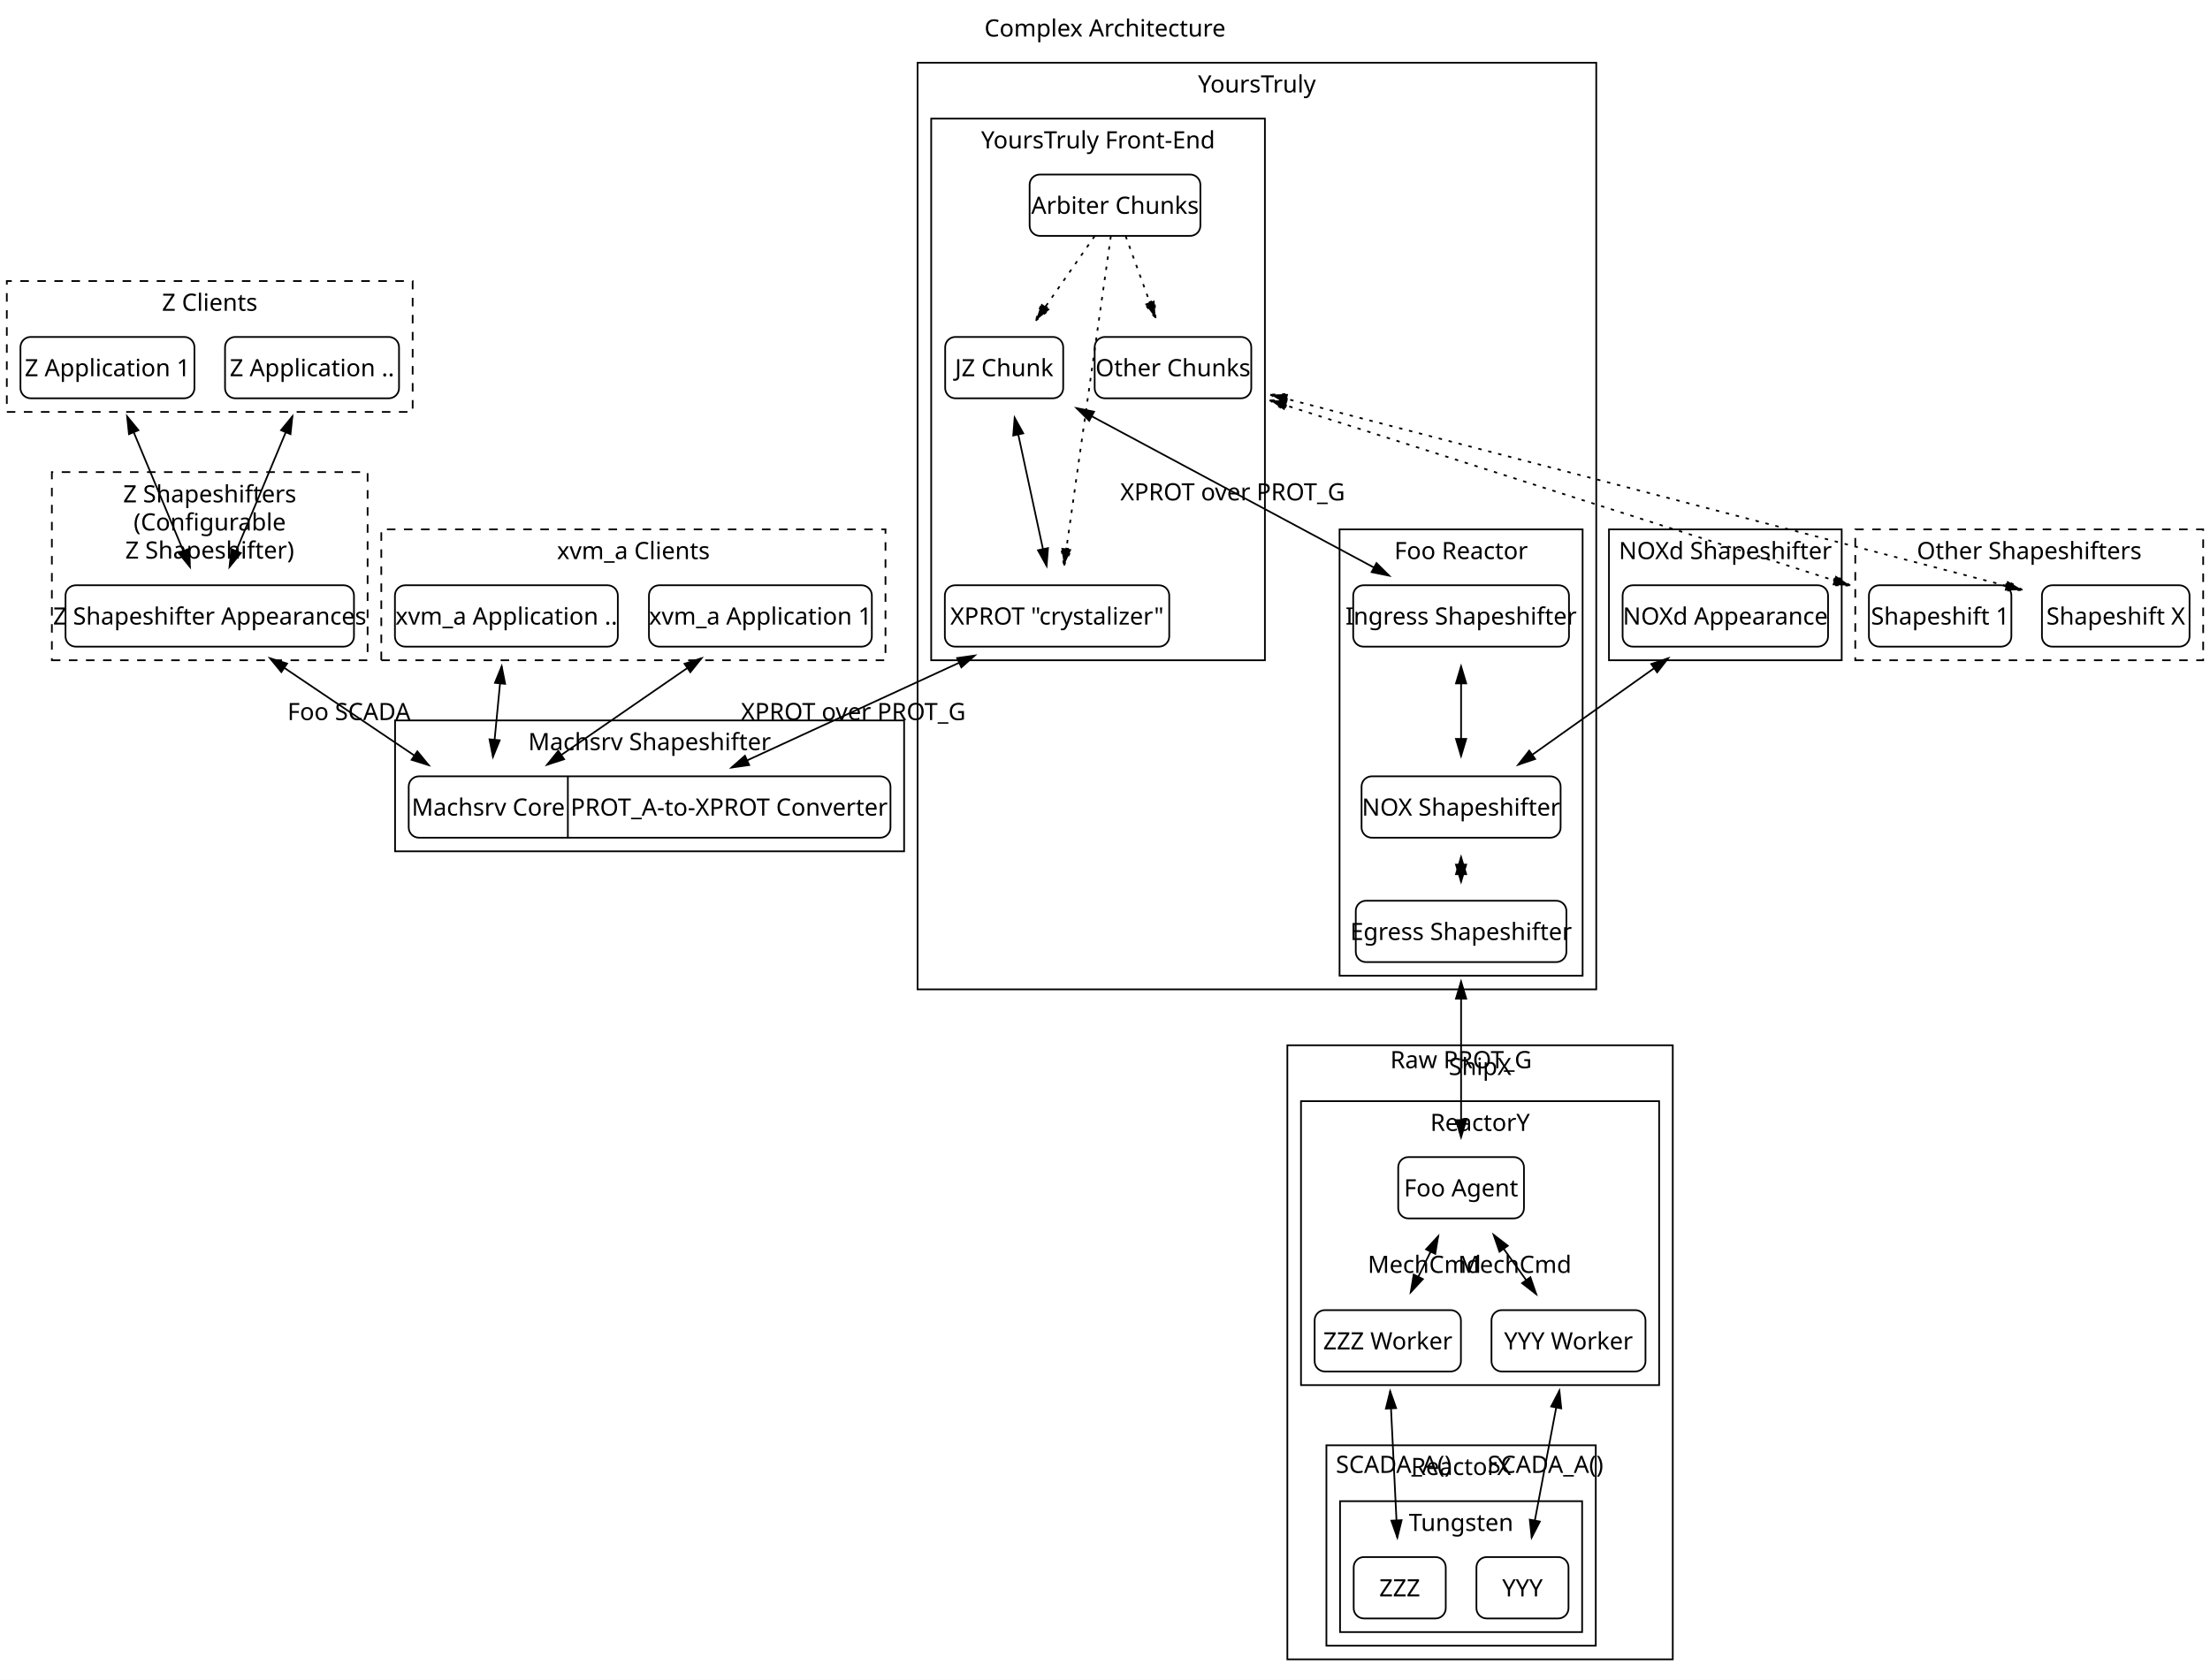
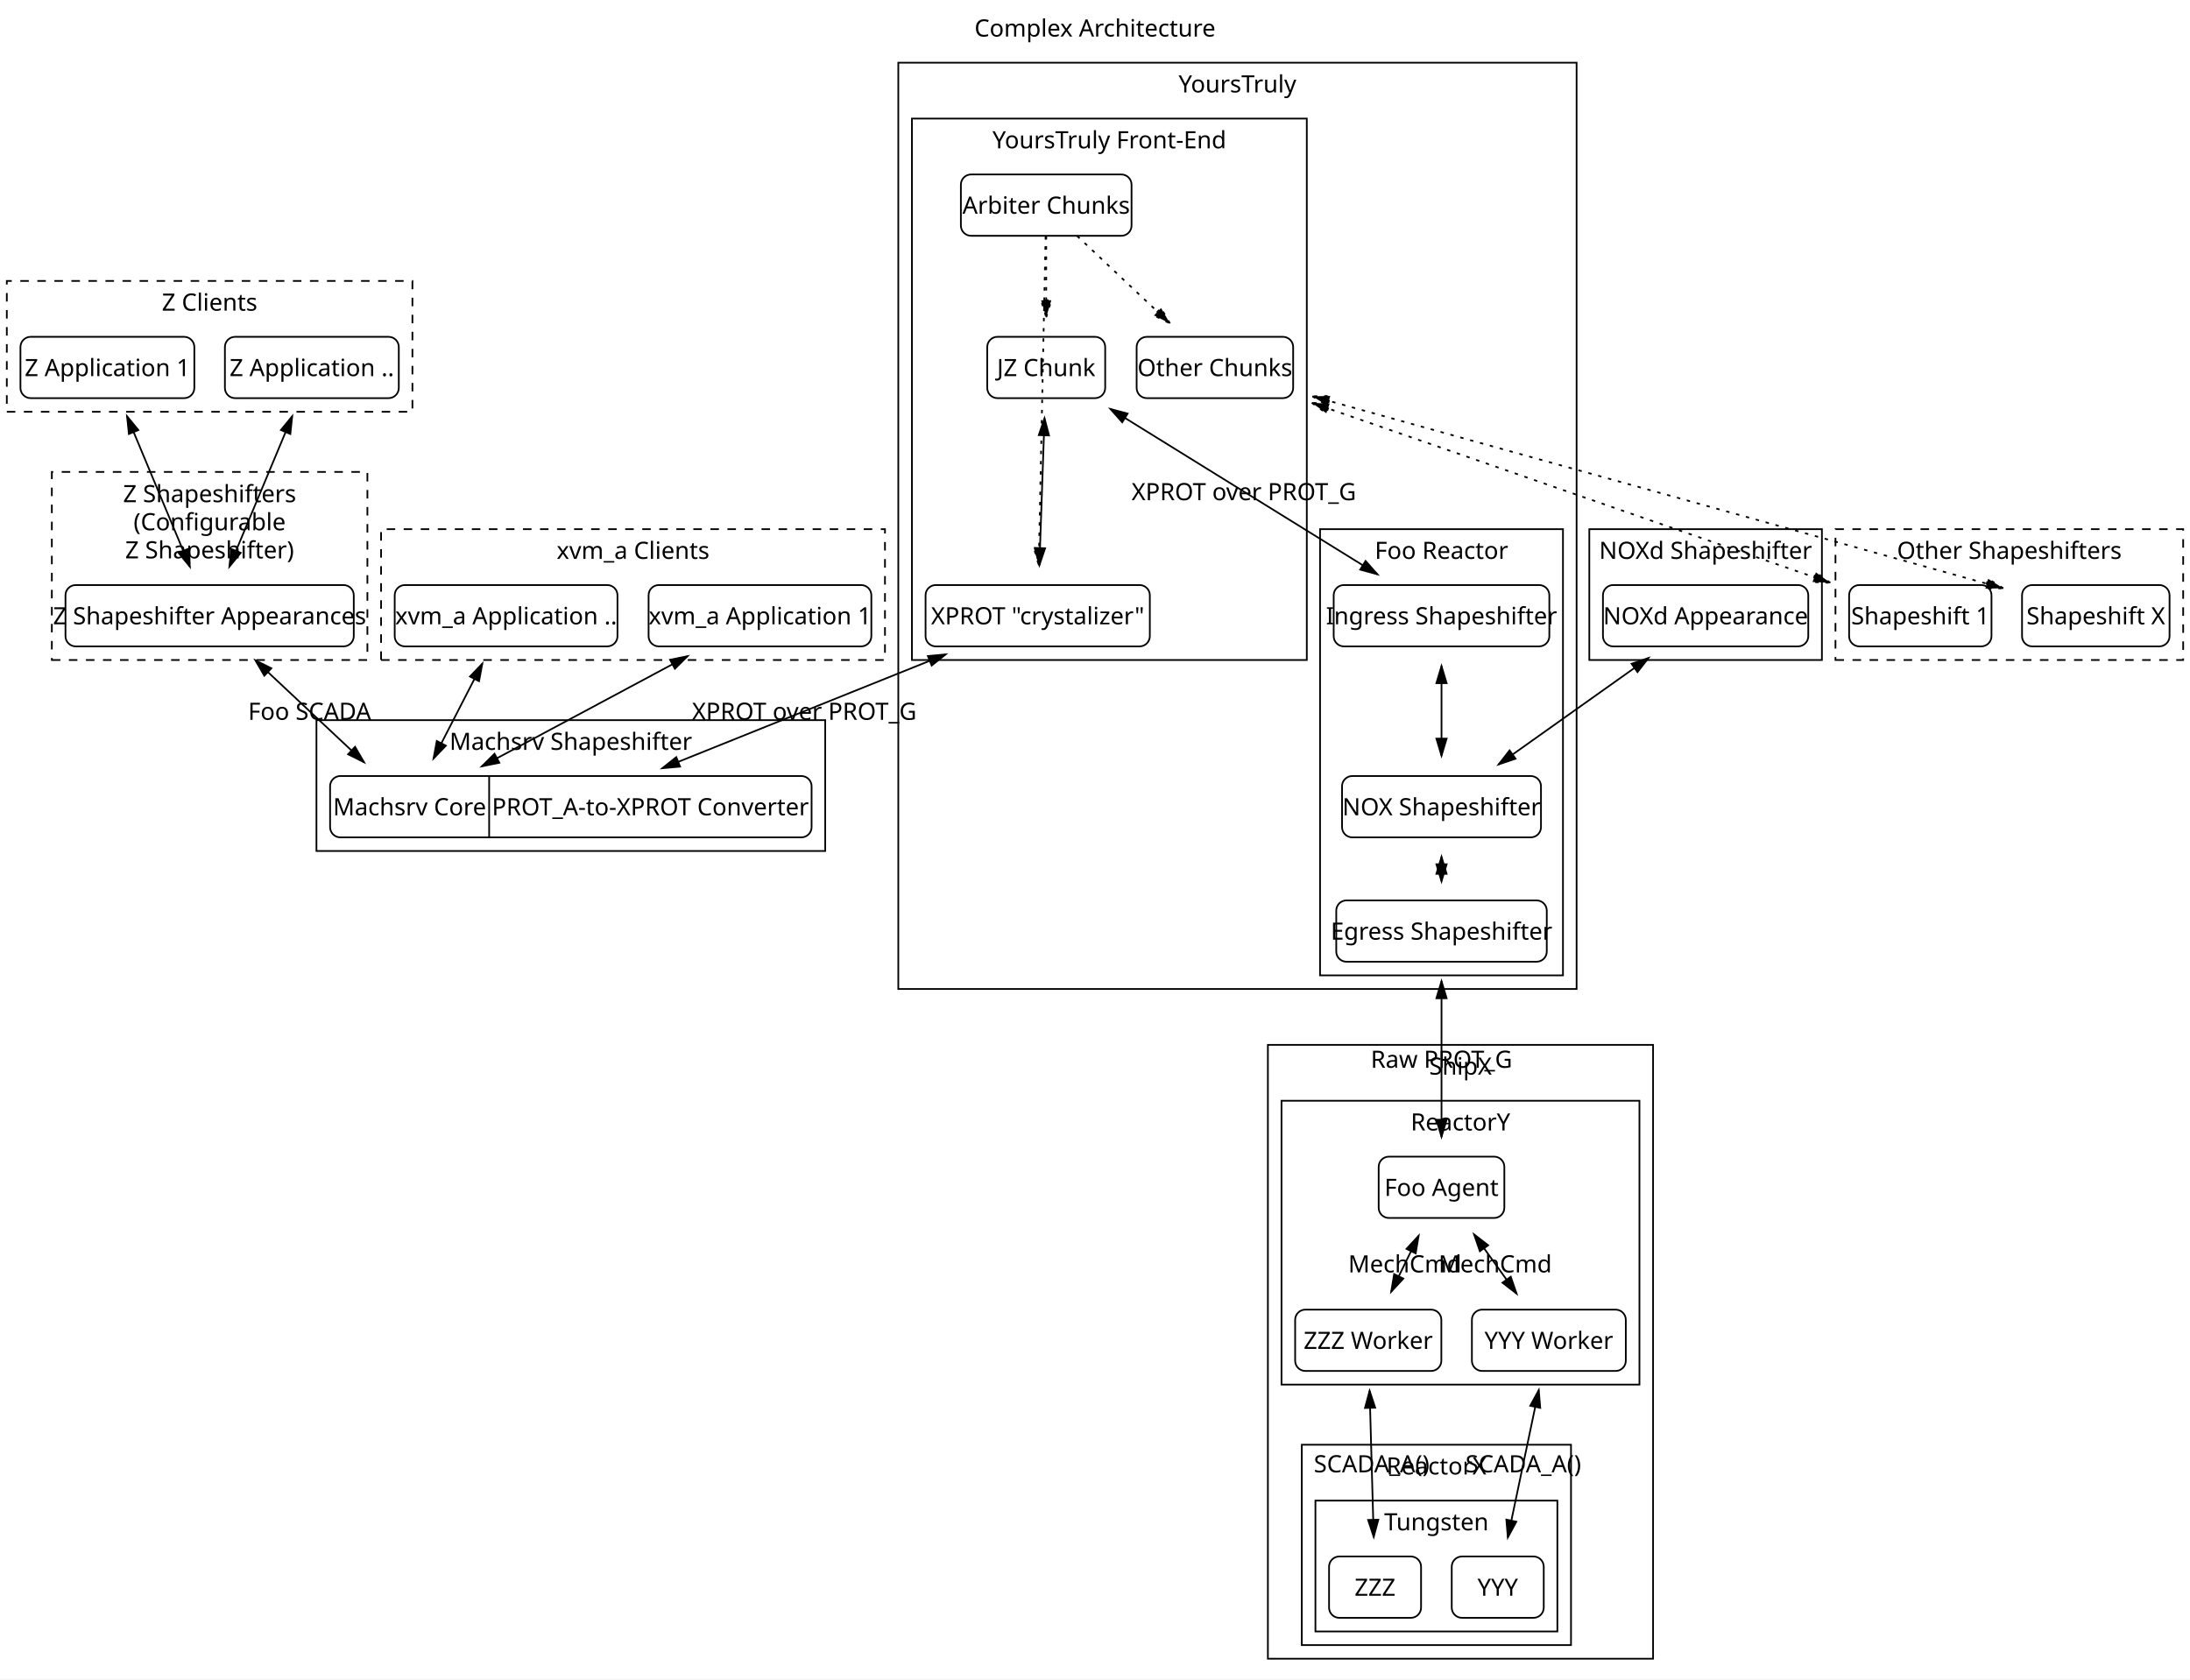
- <svg xmlns="http://www.w3.org/2000/svg" width="1296.317pt" height="985.6pt" viewBox="0 0 1296.317 985.6">
-   <rect x="0" y="0" width="1296.317" height="985.6" fill="white" />
+ <svg xmlns="http://www.w3.org/2000/svg" width="1285.317pt" height="985.6pt" viewBox="0 0 1285.317 985.6">
+   <rect x="0" y="0" width="1285.317" height="985.6" fill="white" />
  <g transform="translate(0 985.6) scale(1 -1)">
    <rect x="223.657" y="598.2" width="295.74" height="76.8" fill="none" stroke="black" stroke-dasharray="5,5" />
    <text x="371.528" y="-657.55" transform="scale(1 -1)" text-anchor="middle" font-family="Times-Roman" font-size="14" fill="black">xvm_a Clients</text>
    <rect x="4" y="743.9" width="238.055" height="76.8" fill="none" stroke="black" stroke-dasharray="5,5" />
    <text x="123.028" y="-803.25" transform="scale(1 -1)" text-anchor="middle" font-family="Times-Roman" font-size="14" fill="black">Z Clients</text>
    <rect x="30.43" y="598.2" width="185.196" height="110.4" fill="none" stroke="black" stroke-dasharray="5,5" />
    <text x="123.028" y="-690.851" transform="scale(1 -1)" text-anchor="middle" font-family="Times-Roman" font-size="14" fill="black">Z Shapeshifters</text>
    <text x="123.028" y="-674.35" transform="scale(1 -1)" text-anchor="middle" font-family="Times-Roman" font-size="14" fill="black">(Configurable</text>
    <text x="123.028" y="-657.85" transform="scale(1 -1)" text-anchor="middle" font-family="Times-Roman" font-size="14" fill="black">Z Shapeshifter)</text>
-     <rect x="231.729" y="486.1" width="298.597" height="76.8" fill="none" stroke="black" />
-     <text x="381.028" y="-545.45" transform="scale(1 -1)" text-anchor="middle" font-family="Times-Roman" font-size="14" fill="black">Machsrv Shapeshifter</text>
-     <rect x="943.773" y="598.2" width="136.508" height="76.8" fill="none" stroke="black" />
-     <text x="1012.028" y="-657.55" transform="scale(1 -1)" text-anchor="middle" font-family="Times-Roman" font-size="14" fill="black">NOXd Shapeshifter</text>
-     <rect x="538.216" y="405.1" width="398.096" height="543.7" fill="none" stroke="black" />
-     <text x="737.264" y="-931.35" transform="scale(1 -1)" text-anchor="middle" font-family="Times-Roman" font-size="14" fill="black">YoursTruly</text>
-     <rect x="785.743" y="413.1" width="142.569" height="261.9" fill="none" stroke="black" />
-     <text x="857.028" y="-657.55" transform="scale(1 -1)" text-anchor="middle" font-family="Times-Roman" font-size="14" fill="black">Foo Reactor</text>
-     <rect x="546.216" y="598.2" width="195.744" height="317.8" fill="none" stroke="black" />
-     <text x="644.088" y="-898.55" transform="scale(1 -1)" text-anchor="middle" font-family="Times-Roman" font-size="14" fill="black">YoursTruly Front-End</text>
-     <rect x="1088.247" y="598.2" width="204.07" height="76.8" fill="none" stroke="black" stroke-dasharray="5,5" />
-     <text x="1190.282" y="-657.55" transform="scale(1 -1)" text-anchor="middle" font-family="Times-Roman" font-size="14" fill="black">Other Shapeshifters</text>
-     <rect x="755.126" y="12" width="226.066" height="360.3" fill="none" stroke="black" />
-     <text x="868.159" y="-354.85" transform="scale(1 -1)" text-anchor="middle" font-family="Times-Roman" font-size="14" fill="black">ShipX</text>
-     <rect x="778.028" y="20" width="158" height="117.6" fill="none" stroke="black" />
-     <text x="857.028" y="-120.15" transform="scale(1 -1)" text-anchor="middle" font-family="Times-Roman" font-size="14" fill="black">ReactorX</text>
-     <rect x="786.028" y="28" width="142" height="76.8" fill="none" stroke="black" />
-     <text x="857.028" y="-87.35" transform="scale(1 -1)" text-anchor="middle" font-family="Times-Roman" font-size="14" fill="black">Tungsten</text>
-     <rect x="763.126" y="172.9" width="210.066" height="166.6" fill="none" stroke="black" />
-     <text x="868.159" y="-322.05" transform="scale(1 -1)" text-anchor="middle" font-family="Times-Roman" font-size="14" fill="black">ReactorY</text>
+     <rect x="185.729" y="486.1" width="298.597" height="76.8" fill="none" stroke="black" />
+     <text x="335.028" y="-545.45" transform="scale(1 -1)" text-anchor="middle" font-family="Times-Roman" font-size="14" fill="black">Machsrv Shapeshifter</text>
+     <rect x="932.773" y="598.2" width="136.508" height="76.8" fill="none" stroke="black" />
+     <text x="1001.028" y="-657.55" transform="scale(1 -1)" text-anchor="middle" font-family="Times-Roman" font-size="14" fill="black">NOXd Shapeshifter</text>
+     <rect x="527.216" y="405.1" width="398.096" height="543.7" fill="none" stroke="black" />
+     <text x="726.264" y="-931.35" transform="scale(1 -1)" text-anchor="middle" font-family="Times-Roman" font-size="14" fill="black">YoursTruly</text>
+     <rect x="774.743" y="413.1" width="142.569" height="261.9" fill="none" stroke="black" />
+     <text x="846.028" y="-657.55" transform="scale(1 -1)" text-anchor="middle" font-family="Times-Roman" font-size="14" fill="black">Foo Reactor</text>
+     <rect x="535.216" y="598.2" width="231.744" height="317.8" fill="none" stroke="black" />
+     <text x="651.088" y="-898.55" transform="scale(1 -1)" text-anchor="middle" font-family="Times-Roman" font-size="14" fill="black">YoursTruly Front-End</text>
+     <rect x="1077.247" y="598.2" width="204.07" height="76.8" fill="none" stroke="black" stroke-dasharray="5,5" />
+     <text x="1179.282" y="-657.55" transform="scale(1 -1)" text-anchor="middle" font-family="Times-Roman" font-size="14" fill="black">Other Shapeshifters</text>
+     <rect x="744.126" y="12" width="226.066" height="360.3" fill="none" stroke="black" />
+     <text x="857.159" y="-354.85" transform="scale(1 -1)" text-anchor="middle" font-family="Times-Roman" font-size="14" fill="black">ShipX</text>
+     <rect x="764.028" y="20" width="158" height="117.6" fill="none" stroke="black" />
+     <text x="843.028" y="-120.15" transform="scale(1 -1)" text-anchor="middle" font-family="Times-Roman" font-size="14" fill="black">ReactorX</text>
+     <rect x="772.028" y="28" width="142" height="76.8" fill="none" stroke="black" />
+     <text x="843.028" y="-87.35" transform="scale(1 -1)" text-anchor="middle" font-family="Times-Roman" font-size="14" fill="black">Tungsten</text>
+     <rect x="752.126" y="172.9" width="210.066" height="166.6" fill="none" stroke="black" />
+     <text x="857.159" y="-322.05" transform="scale(1 -1)" text-anchor="middle" font-family="Times-Roman" font-size="14" fill="black">ReactorY</text>
    <path d="M 74.572 741.252 C 85.169 715.872 100.791 678.457 111.411 653.022" fill="none" stroke="black" />
    <polygon points="111.411,653.022 110.326,663.406 104.79,661.094" fill="black" stroke="black" />
    <polygon points="74.572,741.252 75.656,730.868 81.193,733.18" fill="black" stroke="black" />
    <path d="M 171.484 741.252 C 160.886 715.872 145.264 678.457 134.644 653.022" fill="none" stroke="black" />
    <polygon points="134.644,653.022 141.266,661.094 135.729,663.406" fill="black" stroke="black" />
    <polygon points="171.484,741.252 164.862,733.18 170.399,730.868" fill="black" stroke="black" />
-     <path d="M 158.413 599.354 C 185.952 580.796 223.973 555.175 251.412 536.684" fill="none" stroke="black" />
-     <polygon points="251.412,536.684 244.795,544.76 241.442,539.784" fill="black" stroke="black" />
-     <polygon points="158.413,599.354 165.03,591.278 168.383,596.253" fill="black" stroke="black" />
-     <text x="204.718" y="-563.1" transform="scale(1 -1)" text-anchor="middle" font-family="Times-Roman" font-size="14" fill="black">Foo SCADA</text>
-     <path d="M 411.457 599.354 C 384.67 580.877 347.731 555.398 320.951 536.926" fill="none" stroke="black" />
-     <polygon points="320.951,536.926 330.886,540.135 327.479,545.074" fill="black" stroke="black" />
-     <polygon points="411.457,599.354 401.521,596.146 404.928,591.207" fill="black" stroke="black" />
-     <path d="M 294.27 594.608 C 292.695 578.283 290.728 557.885 289.155 541.579" fill="none" stroke="black" />
-     <polygon points="289.155,541.579 293.101,551.245 287.129,551.821" fill="black" stroke="black" />
-     <polygon points="294.27,594.608 290.324,584.942 296.296,584.366" fill="black" stroke="black" />
-     <path d="M 857.028 594.608 C 857.028 578.442 857.028 558.281 857.028 542.055" fill="none" stroke="black" />
-     <polygon points="857.028,542.055 860.028,552.055 854.028,552.055" fill="black" stroke="black" />
-     <polygon points="857.028,594.608 854.028,584.608 860.028,584.608" fill="black" stroke="black" />
-     <path d="M 857.028 482.677 C 857.028 477.944 857.028 473.035 857.028 468.308" fill="none" stroke="black" />
-     <polygon points="857.028,468.308 860.028,478.308 854.028,478.308" fill="black" stroke="black" />
-     <polygon points="857.028,482.677 854.028,472.677 860.028,472.677" fill="black" stroke="black" />
-     <path d="M 978.457 599.354 C 952.445 580.877 916.576 555.398 890.571 536.926" fill="none" stroke="black" />
-     <polygon points="890.571,536.926 900.461,540.272 896.986,545.163" fill="black" stroke="black" />
-     <polygon points="978.457,599.354 968.567,596.009 972.042,591.117" fill="black" stroke="black" />
-     <path d="M 651.582 847.012 C 645.801 806.372 631.241 704.022 624.102 653.839" fill="none" stroke="black" stroke-dasharray="2,4" />
-     <polygon points="624.102,653.839 628.48,663.317 622.54,664.162" fill="black" stroke="black" stroke-dasharray="2,4" />
-     <path d="M 642.106 847.087 C 632.454 833.234 618.689 813.476 607.596 797.552" fill="none" stroke="black" stroke-dasharray="2,4" />
-     <polygon points="607.596,797.552 615.773,804.042 610.85,807.472" fill="black" stroke="black" stroke-dasharray="2,4" />
-     <path d="M 660.264 847.087 C 665.169 833.626 672.107 814.589 677.819 798.913" fill="none" stroke="black" stroke-dasharray="2,4" />
-     <polygon points="677.819,798.913 677.214,809.336 671.577,807.282" fill="black" stroke="black" stroke-dasharray="2,4" />
-     <path d="M 631.507 746.123 C 681.703 719.208 764.711 674.7 814.798 647.843" fill="none" stroke="black" />
-     <polygon points="814.798,647.843 807.403,655.213 804.568,649.925" fill="black" stroke="black" />
-     <polygon points="631.507,746.123 638.902,738.753 641.738,744.041" fill="black" stroke="black" />
-     <text x="723.028" y="-692" transform="scale(1 -1)" text-anchor="middle" font-family="Times-Roman" font-size="14" fill="black">XPROT over PROT_G</text>
-     <path d="M 595.159 740.478 C 600.588 715.31 608.472 678.765 613.9 653.603" fill="none" stroke="black" />
-     <polygon points="613.9,653.603 614.724,664.011 608.859,662.745" fill="black" stroke="black" />
-     <polygon points="595.159,740.478 594.335,730.07 600.2,731.336" fill="black" stroke="black" />
-     <path d="M 571.734 600.952 C 530.197 581.818 470.594 554.36 429.116 535.253" fill="none" stroke="black" />
-     <polygon points="429.116,535.253 439.454,536.712 436.944,542.162" fill="black" stroke="black" />
-     <polygon points="571.734,600.952 561.396,599.493 563.906,594.044" fill="black" stroke="black" />
-     <text x="500.528" y="-563.1" transform="scale(1 -1)" text-anchor="middle" font-family="Times-Roman" font-size="14" fill="black">XPROT over PROT_G</text>
-     <path d="M 744.803 750.77 C 832.586 722.738 1000.008 669.274 1085.281 642.044" fill="none" stroke="black" stroke-dasharray="2,4" />
-     <polygon points="1085.281,642.044 1076.667,647.944 1074.842,642.228" fill="black" stroke="black" stroke-dasharray="2,4" />
-     <polygon points="744.803,750.77 753.416,744.87 755.241,750.586" fill="black" stroke="black" stroke-dasharray="2,4" />
-     <path d="M 745.171 754.051 C 852.123 726.259 1081.196 666.733 1186.289 639.424" fill="none" stroke="black" stroke-dasharray="2,4" />
-     <polygon points="1186.289,639.424 1177.365,644.843 1175.856,639.036" fill="black" stroke="black" stroke-dasharray="2,4" />
-     <polygon points="745.171,754.051 754.095,748.633 755.604,754.44" fill="black" stroke="black" stroke-dasharray="2,4" />
-     <path d="M 843.573 260.227 C 838.46 249.788 832.639 237.901 827.522 227.454" fill="none" stroke="black" />
-     <polygon points="827.522,227.454 834.615,235.116 829.226,237.755" fill="black" stroke="black" />
-     <polygon points="843.573,260.227 836.48,252.566 841.869,249.927" fill="black" stroke="black" />
-     <text x="835.528" y="-238.75" transform="scale(1 -1)" text-anchor="middle" font-family="Times-Roman" font-size="14" fill="black">MechCmd</text>
-     <path d="M 876.149 261.051 C 884.048 250.043 893.182 237.313 901.064 226.328" fill="none" stroke="black" />
-     <polygon points="901.064,226.328 897.672,236.202 892.797,232.704" fill="black" stroke="black" />
-     <polygon points="876.149,261.051 879.541,251.178 884.416,254.676" fill="black" stroke="black" />
-     <text x="888.528" y="-238.75" transform="scale(1 -1)" text-anchor="middle" font-family="Times-Roman" font-size="14" fill="black">MechCmd</text>
-     <path d="M 815.431 169.249 C 816.652 144.33 818.411 108.414 819.63 83.531" fill="none" stroke="black" />
-     <polygon points="819.63,83.531 822.137,93.665 816.144,93.372" fill="black" stroke="black" />
-     <polygon points="815.431,169.249 812.924,159.114 818.917,159.408" fill="black" stroke="black" />
-     <text x="817.528" y="-121.4" transform="scale(1 -1)" text-anchor="middle" font-family="Times-Roman" font-size="14" fill="black">SCADA_A()</text>
-     <path d="M 914.687 169.636 C 909.98 144.722 903.154 108.595 898.429 83.585" fill="none" stroke="black" />
-     <polygon points="898.429,83.585 903.233,92.854 897.337,93.968" fill="black" stroke="black" />
-     <polygon points="914.687,169.636 909.883,160.367 915.779,159.253" fill="black" stroke="black" />
-     <text x="906.528" y="-121.4" transform="scale(1 -1)" text-anchor="middle" font-family="Times-Roman" font-size="14" fill="black">SCADA_A()</text>
-     <path d="M 857.028 409.663 C 857.028 383.429 857.028 344.673 857.028 318.366" fill="none" stroke="black" />
-     <polygon points="857.028,318.366 860.028,328.366 854.028,328.366" fill="black" stroke="black" />
-     <polygon points="857.028,409.663 854.028,399.663 860.028,399.663" fill="black" stroke="black" />
-     <text x="857.028" y="-358.85" transform="scale(1 -1)" text-anchor="middle" font-family="Times-Roman" font-size="14" fill="black">Raw PROT_G</text>
+     <path d="M 149.9 597.995 C 169.002 580.077 194.55 556.114 213.631 538.217" fill="none" stroke="black" />
+     <polygon points="213.631,538.217 208.389,547.246 204.285,542.87" fill="black" stroke="black" />
+     <polygon points="149.9,597.995 155.141,588.965 159.246,593.342" fill="black" stroke="black" />
+     <text x="181.718" y="-563.1" transform="scale(1 -1)" text-anchor="middle" font-family="Times-Roman" font-size="14" fill="black">Foo SCADA</text>
+     <path d="M 403.491 600.424 C 368.156 581.503 318.137 554.72 282.833 535.817" fill="none" stroke="black" />
+     <polygon points="282.833,535.817 293.065,537.892 290.233,543.182" fill="black" stroke="black" />
+     <polygon points="403.491,600.424 393.259,598.348 396.092,593.059" fill="black" stroke="black" />
+     <path d="M 283.053 596.026 C 274.343 579.089 263.174 557.369 254.451 540.407" fill="none" stroke="black" />
+     <polygon points="254.451,540.407 261.692,547.928 256.356,550.672" fill="black" stroke="black" />
+     <polygon points="283.053,596.026 275.812,588.505 281.148,585.761" fill="black" stroke="black" />
+     <path d="M 846.028 594.608 C 846.028 578.442 846.028 558.281 846.028 542.055" fill="none" stroke="black" />
+     <polygon points="846.028,542.055 849.028,552.055 843.028,552.055" fill="black" stroke="black" />
+     <polygon points="846.028,594.608 843.028,584.608 849.028,584.608" fill="black" stroke="black" />
+     <path d="M 846.028 482.677 C 846.028 477.944 846.028 473.035 846.028 468.308" fill="none" stroke="black" />
+     <polygon points="846.028,468.308 849.028,478.308 843.028,478.308" fill="black" stroke="black" />
+     <polygon points="846.028,482.677 843.028,472.677 849.028,472.677" fill="black" stroke="black" />
+     <path d="M 967.457 599.354 C 941.445 580.877 905.576 555.398 879.571 536.926" fill="none" stroke="black" />
+     <polygon points="879.571,536.926 889.461,540.272 885.986,545.163" fill="black" stroke="black" />
+     <polygon points="967.457,599.354 957.567,596.009 961.042,591.117" fill="black" stroke="black" />
+     <path d="M 613.668 847.012 C 612.818 806.372 610.677 704.022 609.627 653.839" fill="none" stroke="black" stroke-dasharray="2,4" />
+     <polygon points="609.627,653.839 612.835,663.774 606.837,663.9" fill="black" stroke="black" stroke-dasharray="2,4" />
+     <path d="M 614.028 847.087 C 614.028 833.756 614.028 814.958 614.028 799.371" fill="none" stroke="black" stroke-dasharray="2,4" />
+     <polygon points="614.028,799.371 617.028,809.371 611.028,809.371" fill="black" stroke="black" stroke-dasharray="2,4" />
+     <path d="M 632.186 847.087 C 647.441 832.711 669.442 811.976 686.642 795.766" fill="none" stroke="black" stroke-dasharray="2,4" />
+     <polygon points="686.642,795.766 681.422,804.808 677.307,800.442" fill="black" stroke="black" stroke-dasharray="2,4" />
+     <path d="M 651.72 745.553 C 694.896 718.811 765.222 675.251 808.379 648.52" fill="none" stroke="black" />
+     <polygon points="808.379,648.52 801.457,656.336 798.298,651.235" fill="black" stroke="black" />
+     <polygon points="651.72,745.553 658.642,737.737 661.801,742.838" fill="black" stroke="black" />
+     <text x="730.028" y="-692" transform="scale(1 -1)" text-anchor="middle" font-family="Times-Roman" font-size="14" fill="black">XPROT over PROT_G</text>
+     <path d="M 613.025 740.089 C 612.153 715.031 610.897 678.913 610.026 653.89" fill="none" stroke="black" />
+     <polygon points="610.026,653.89 613.372,663.78 607.375,663.989" fill="black" stroke="black" />
+     <polygon points="613.025,740.089 609.679,730.199 615.676,729.99" fill="black" stroke="black" />
+     <path d="M 554.966 601.477 C 506.826 582.133 436.778 553.986 388.743 534.684" fill="none" stroke="black" />
+     <polygon points="388.743,534.684 399.14,535.629 396.903,541.196" fill="black" stroke="black" />
+     <polygon points="554.966,601.477 544.569,600.532 546.806,594.965" fill="black" stroke="black" />
+     <text x="472.028" y="-563.1" transform="scale(1 -1)" text-anchor="middle" font-family="Times-Roman" font-size="14" fill="black">XPROT over PROT_G</text>
+     <path d="M 769.959 749.139 C 850.369 721.229 996.092 670.648 1074.205 643.535" fill="none" stroke="black" stroke-dasharray="2,4" />
+     <polygon points="1074.205,643.535 1065.741,649.648 1063.774,643.98" fill="black" stroke="black" stroke-dasharray="2,4" />
+     <polygon points="769.959,749.139 778.423,743.026 780.39,748.694" fill="black" stroke="black" stroke-dasharray="2,4" />
+     <path d="M 770.298 752.982 C 870.742 725.063 1077.321 667.645 1175.67 640.309" fill="none" stroke="black" stroke-dasharray="2,4" />
+     <polygon points="1175.67,640.309 1166.839,645.877 1165.232,640.096" fill="black" stroke="black" stroke-dasharray="2,4" />
+     <polygon points="770.298,752.982 779.13,747.413 780.736,753.194" fill="black" stroke="black" stroke-dasharray="2,4" />
+     <path d="M 832.573 260.227 C 827.46 249.788 821.639 237.901 816.522 227.454" fill="none" stroke="black" />
+     <polygon points="816.522,227.454 823.615,235.116 818.226,237.755" fill="black" stroke="black" />
+     <polygon points="832.573,260.227 825.48,252.566 830.869,249.927" fill="black" stroke="black" />
+     <text x="824.528" y="-238.75" transform="scale(1 -1)" text-anchor="middle" font-family="Times-Roman" font-size="14" fill="black">MechCmd</text>
+     <path d="M 865.149 261.051 C 873.048 250.043 882.182 237.313 890.064 226.328" fill="none" stroke="black" />
+     <polygon points="890.064,226.328 886.672,236.202 881.797,232.704" fill="black" stroke="black" />
+     <polygon points="865.149,261.051 868.541,251.178 873.416,254.676" fill="black" stroke="black" />
+     <text x="877.528" y="-238.75" transform="scale(1 -1)" text-anchor="middle" font-family="Times-Roman" font-size="14" fill="black">MechCmd</text>
+     <path d="M 803.83 169.249 C 804.527 144.33 805.533 108.414 806.229 83.531" fill="none" stroke="black" />
+     <polygon points="806.229,83.531 808.948,93.611 802.95,93.443" fill="black" stroke="black" />
+     <polygon points="803.83,169.249 801.111,159.169 807.108,159.337" fill="black" stroke="black" />
+     <text x="805.028" y="-121.4" transform="scale(1 -1)" text-anchor="middle" font-family="Times-Roman" font-size="14" fill="black">SCADA_A()</text>
+     <path d="M 903.094 169.636 C 897.84 144.609 890.21 108.267 884.957 83.245" fill="none" stroke="black" />
+     <polygon points="884.957,83.245 889.948,92.415 884.076,93.648" fill="black" stroke="black" />
+     <polygon points="903.094,169.636 898.104,160.466 903.976,159.233" fill="black" stroke="black" />
+     <text x="894.028" y="-121.4" transform="scale(1 -1)" text-anchor="middle" font-family="Times-Roman" font-size="14" fill="black">SCADA_A()</text>
+     <path d="M 846.028 409.663 C 846.028 383.429 846.028 344.673 846.028 318.366" fill="none" stroke="black" />
+     <polygon points="846.028,318.366 849.028,328.366 843.028,328.366" fill="black" stroke="black" />
+     <polygon points="846.028,409.663 843.028,399.663 849.028,399.663" fill="black" stroke="black" />
+     <text x="846.028" y="-358.85" transform="scale(1 -1)" text-anchor="middle" font-family="Times-Roman" font-size="14" fill="black">Raw PROT_G</text>
    <rect x="231.657" y="606.2" width="130.74" height="36" rx="6" ry="6" fill="none" stroke="black" />
    <text x="297.028" y="-619.15" transform="scale(1 -1)" text-anchor="middle" font-family="Times-Roman" font-size="14" fill="black">xvm_a Application ..</text>
    <rect x="380.657" y="606.2" width="130.74" height="36" rx="6" ry="6" fill="none" stroke="black" />
    <text x="446.028" y="-619.15" transform="scale(1 -1)" text-anchor="middle" font-family="Times-Roman" font-size="14" fill="black">xvm_a Application 1</text>
    <rect x="132" y="751.9" width="102.055" height="36" rx="6" ry="6" fill="none" stroke="black" />
    <text x="183.028" y="-764.85" transform="scale(1 -1)" text-anchor="middle" font-family="Times-Roman" font-size="14" fill="black">Z Application ..</text>
    <rect x="12" y="751.9" width="102.055" height="36" rx="6" ry="6" fill="none" stroke="black" />
    <text x="63.028" y="-764.85" transform="scale(1 -1)" text-anchor="middle" font-family="Times-Roman" font-size="14" fill="black">Z Application 1</text>
    <rect x="38.43" y="606.2" width="169.196" height="36" rx="6" ry="6" fill="none" stroke="black" />
    <text x="123.028" y="-619.15" transform="scale(1 -1)" text-anchor="middle" font-family="Times-Roman" font-size="14" fill="black">Z Shapeshifter Appearances</text>
-     <rect x="239.729" y="494.1" width="282.597" height="36" rx="6" ry="6" fill="none" stroke="black" />
-     <line x1="333.088" y1="494.1" x2="333.088" y2="530.1" stroke="black" />
-     <text x="286.408" y="-507.05" transform="scale(1 -1)" text-anchor="middle" font-family="Times-Roman" font-size="14" fill="black">Machsrv Core</text>
-     <text x="427.707" y="-507.05" transform="scale(1 -1)" text-anchor="middle" font-family="Times-Roman" font-size="14" fill="black">PROT_A-to-XPROT Converter</text>
-     <rect x="951.773" y="606.2" width="120.508" height="36" rx="6" ry="6" fill="none" stroke="black" />
-     <text x="1012.028" y="-619.15" transform="scale(1 -1)" text-anchor="middle" font-family="Times-Roman" font-size="14" fill="black">NOXd Appearance</text>
-     <rect x="793.743" y="606.2" width="126.569" height="36" rx="6" ry="6" fill="none" stroke="black" />
-     <text x="857.028" y="-619.15" transform="scale(1 -1)" text-anchor="middle" font-family="Times-Roman" font-size="14" fill="black">Ingress Shapeshifter</text>
-     <rect x="798.649" y="494.1" width="116.758" height="36" rx="6" ry="6" fill="none" stroke="black" />
-     <text x="857.028" y="-507.05" transform="scale(1 -1)" text-anchor="middle" font-family="Times-Roman" font-size="14" fill="black">NOX Shapeshifter</text>
-     <rect x="795.252" y="421.1" width="123.552" height="36" rx="6" ry="6" fill="none" stroke="black" />
-     <text x="857.028" y="-434.05" transform="scale(1 -1)" text-anchor="middle" font-family="Times-Roman" font-size="14" fill="black">Egress Shapeshifter</text>
-     <rect x="642.096" y="751.9" width="91.864" height="36" rx="6" ry="6" fill="none" stroke="black" />
-     <text x="688.028" y="-764.85" transform="scale(1 -1)" text-anchor="middle" font-family="Times-Roman" font-size="14" fill="black">Other Chunks</text>
-     <rect x="554.216" y="606.2" width="131.624" height="36" rx="6" ry="6" fill="none" stroke="black" />
-     <text x="620.028" y="-619.15" transform="scale(1 -1)" text-anchor="middle" font-family="Times-Roman" font-size="14" fill="black">XPROT "crystalizer"</text>
-     <rect x="554.415" y="751.9" width="69.226" height="36" rx="6" ry="6" fill="none" stroke="black" />
-     <text x="589.028" y="-764.85" transform="scale(1 -1)" text-anchor="middle" font-family="Times-Roman" font-size="14" fill="black">JZ Chunk</text>
-     <rect x="603.944" y="847.2" width="100.167" height="36" rx="6" ry="6" fill="none" stroke="black" />
-     <text x="654.028" y="-860.15" transform="scale(1 -1)" text-anchor="middle" font-family="Times-Roman" font-size="14" fill="black">Arbiter Chunks</text>
-     <rect x="1197.739" y="606.2" width="86.578" height="36" rx="6" ry="6" fill="none" stroke="black" />
-     <text x="1241.028" y="-619.15" transform="scale(1 -1)" text-anchor="middle" font-family="Times-Roman" font-size="14" fill="black">Shapeshift X</text>
-     <rect x="1096.247" y="606.2" width="83.562" height="36" rx="6" ry="6" fill="none" stroke="black" />
-     <text x="1138.028" y="-619.15" transform="scale(1 -1)" text-anchor="middle" font-family="Times-Roman" font-size="14" fill="black">Shapeshift 1</text>
-     <rect x="794.028" y="36" width="54" height="36" rx="6" ry="6" fill="none" stroke="black" />
-     <text x="821.028" y="-48.95" transform="scale(1 -1)" text-anchor="middle" font-family="Times-Roman" font-size="14" fill="black">ZZZ</text>
-     <rect x="866.028" y="36" width="54" height="36" rx="6" ry="6" fill="none" stroke="black" />
-     <text x="893.028" y="-48.95" transform="scale(1 -1)" text-anchor="middle" font-family="Times-Roman" font-size="14" fill="black">YYY</text>
-     <rect x="771.126" y="180.9" width="85.804" height="36" rx="6" ry="6" fill="none" stroke="black" />
-     <text x="814.028" y="-193.85" transform="scale(1 -1)" text-anchor="middle" font-family="Times-Roman" font-size="14" fill="black">ZZZ Worker</text>
-     <rect x="874.863" y="180.9" width="90.329" height="36" rx="6" ry="6" fill="none" stroke="black" />
-     <text x="920.028" y="-193.85" transform="scale(1 -1)" text-anchor="middle" font-family="Times-Roman" font-size="14" fill="black">YYY Worker</text>
-     <rect x="820.152" y="270.7" width="73.751" height="36" rx="6" ry="6" fill="none" stroke="black" />
-     <text x="857.028" y="-283.65" transform="scale(1 -1)" text-anchor="middle" font-family="Times-Roman" font-size="14" fill="black">Foo Agent</text>
-     <text x="648.158" y="-964.15" transform="scale(1 -1)" text-anchor="middle" font-family="Times-Roman" font-size="14" fill="black">Complex Architecture</text>
+     <rect x="193.729" y="494.1" width="282.597" height="36" rx="6" ry="6" fill="none" stroke="black" />
+     <line x1="287.088" y1="494.1" x2="287.088" y2="530.1" stroke="black" />
+     <text x="240.408" y="-507.05" transform="scale(1 -1)" text-anchor="middle" font-family="Times-Roman" font-size="14" fill="black">Machsrv Core</text>
+     <text x="381.707" y="-507.05" transform="scale(1 -1)" text-anchor="middle" font-family="Times-Roman" font-size="14" fill="black">PROT_A-to-XPROT Converter</text>
+     <rect x="940.773" y="606.2" width="120.508" height="36" rx="6" ry="6" fill="none" stroke="black" />
+     <text x="1001.028" y="-619.15" transform="scale(1 -1)" text-anchor="middle" font-family="Times-Roman" font-size="14" fill="black">NOXd Appearance</text>
+     <rect x="782.743" y="606.2" width="126.569" height="36" rx="6" ry="6" fill="none" stroke="black" />
+     <text x="846.028" y="-619.15" transform="scale(1 -1)" text-anchor="middle" font-family="Times-Roman" font-size="14" fill="black">Ingress Shapeshifter</text>
+     <rect x="787.649" y="494.1" width="116.758" height="36" rx="6" ry="6" fill="none" stroke="black" />
+     <text x="846.028" y="-507.05" transform="scale(1 -1)" text-anchor="middle" font-family="Times-Roman" font-size="14" fill="black">NOX Shapeshifter</text>
+     <rect x="784.252" y="421.1" width="123.552" height="36" rx="6" ry="6" fill="none" stroke="black" />
+     <text x="846.028" y="-434.05" transform="scale(1 -1)" text-anchor="middle" font-family="Times-Roman" font-size="14" fill="black">Egress Shapeshifter</text>
+     <rect x="667.096" y="751.9" width="91.864" height="36" rx="6" ry="6" fill="none" stroke="black" />
+     <text x="713.028" y="-764.85" transform="scale(1 -1)" text-anchor="middle" font-family="Times-Roman" font-size="14" fill="black">Other Chunks</text>
+     <rect x="543.216" y="606.2" width="131.624" height="36" rx="6" ry="6" fill="none" stroke="black" />
+     <text x="609.028" y="-619.15" transform="scale(1 -1)" text-anchor="middle" font-family="Times-Roman" font-size="14" fill="black">XPROT "crystalizer"</text>
+     <rect x="579.415" y="751.9" width="69.226" height="36" rx="6" ry="6" fill="none" stroke="black" />
+     <text x="614.028" y="-764.85" transform="scale(1 -1)" text-anchor="middle" font-family="Times-Roman" font-size="14" fill="black">JZ Chunk</text>
+     <rect x="563.944" y="847.2" width="100.167" height="36" rx="6" ry="6" fill="none" stroke="black" />
+     <text x="614.028" y="-860.15" transform="scale(1 -1)" text-anchor="middle" font-family="Times-Roman" font-size="14" fill="black">Arbiter Chunks</text>
+     <rect x="1186.739" y="606.2" width="86.578" height="36" rx="6" ry="6" fill="none" stroke="black" />
+     <text x="1230.028" y="-619.15" transform="scale(1 -1)" text-anchor="middle" font-family="Times-Roman" font-size="14" fill="black">Shapeshift X</text>
+     <rect x="1085.247" y="606.2" width="83.562" height="36" rx="6" ry="6" fill="none" stroke="black" />
+     <text x="1127.028" y="-619.15" transform="scale(1 -1)" text-anchor="middle" font-family="Times-Roman" font-size="14" fill="black">Shapeshift 1</text>
+     <rect x="780.028" y="36" width="54" height="36" rx="6" ry="6" fill="none" stroke="black" />
+     <text x="807.028" y="-48.95" transform="scale(1 -1)" text-anchor="middle" font-family="Times-Roman" font-size="14" fill="black">ZZZ</text>
+     <rect x="852.028" y="36" width="54" height="36" rx="6" ry="6" fill="none" stroke="black" />
+     <text x="879.028" y="-48.95" transform="scale(1 -1)" text-anchor="middle" font-family="Times-Roman" font-size="14" fill="black">YYY</text>
+     <rect x="760.126" y="180.9" width="85.804" height="36" rx="6" ry="6" fill="none" stroke="black" />
+     <text x="803.028" y="-193.85" transform="scale(1 -1)" text-anchor="middle" font-family="Times-Roman" font-size="14" fill="black">ZZZ Worker</text>
+     <rect x="863.863" y="180.9" width="90.329" height="36" rx="6" ry="6" fill="none" stroke="black" />
+     <text x="909.028" y="-193.85" transform="scale(1 -1)" text-anchor="middle" font-family="Times-Roman" font-size="14" fill="black">YYY Worker</text>
+     <rect x="809.152" y="270.7" width="73.751" height="36" rx="6" ry="6" fill="none" stroke="black" />
+     <text x="846.028" y="-283.65" transform="scale(1 -1)" text-anchor="middle" font-family="Times-Roman" font-size="14" fill="black">Foo Agent</text>
+     <text x="642.658" y="-964.15" transform="scale(1 -1)" text-anchor="middle" font-family="Times-Roman" font-size="14" fill="black">Complex Architecture</text>
  </g>
</svg>
